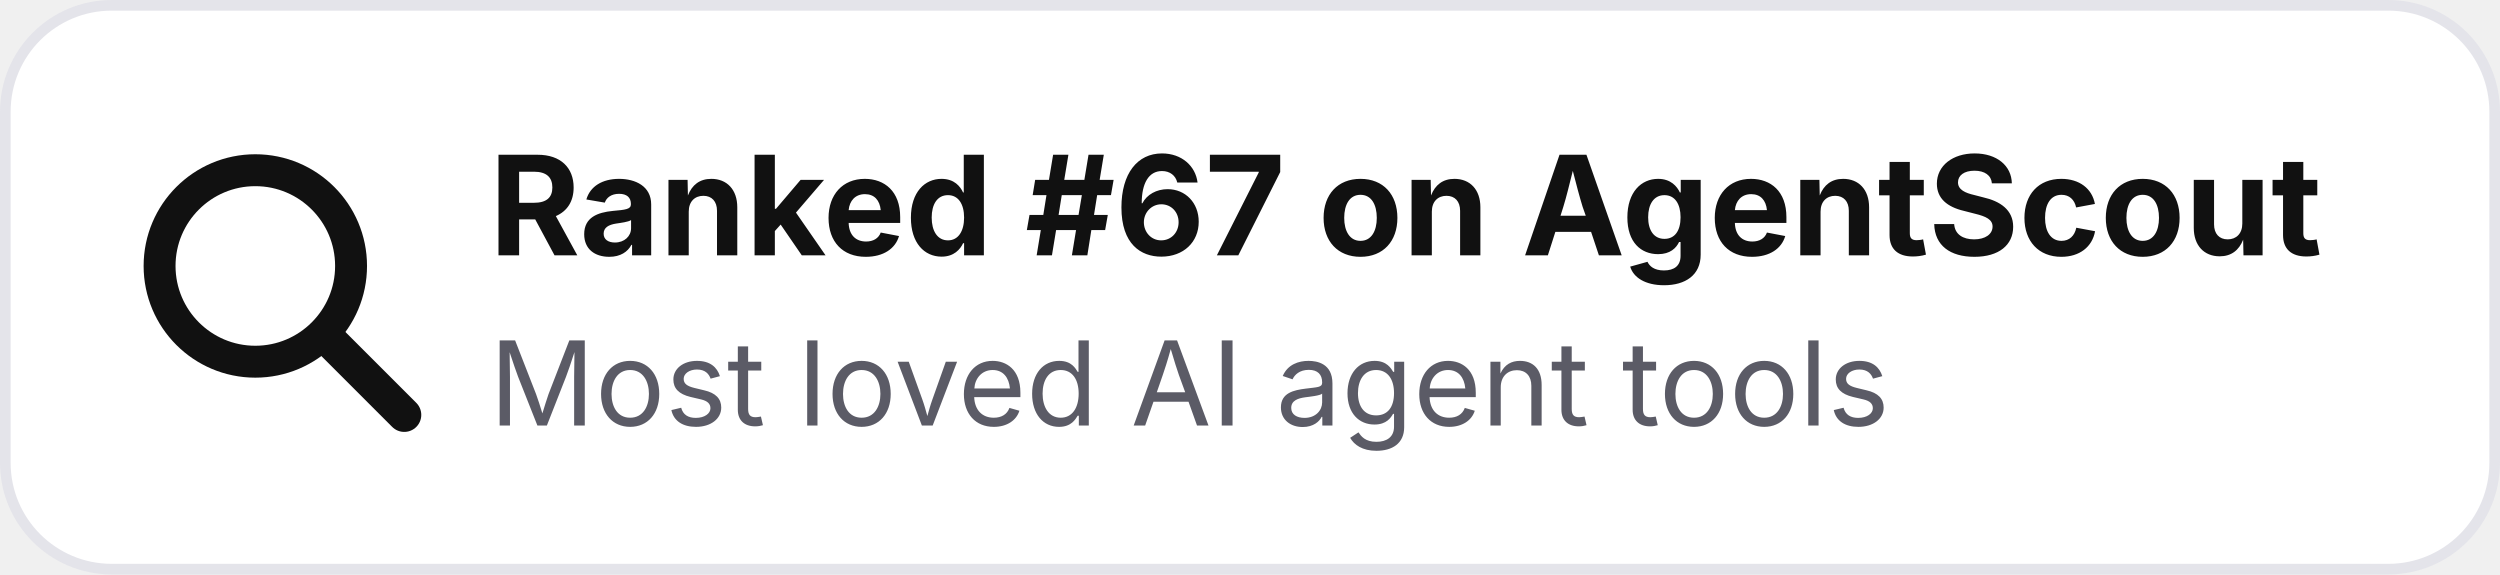
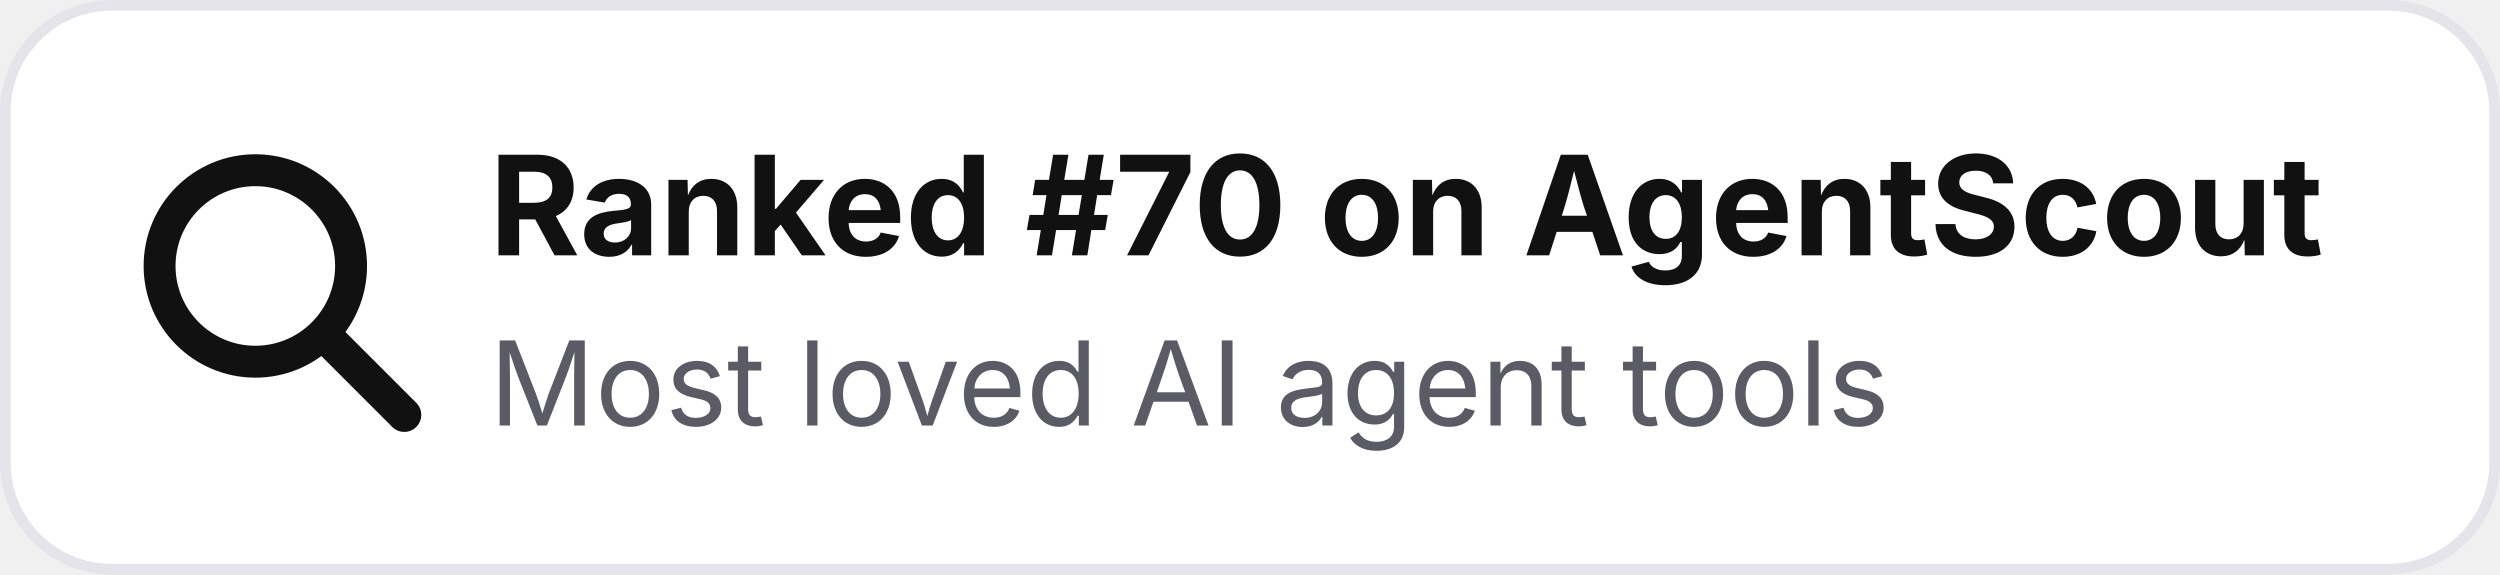
- <svg xmlns="http://www.w3.org/2000/svg" width="235" height="54" viewBox="0 0 235 54" role="img" aria-label="Ranked #67 on AgentScout">
+ <svg xmlns="http://www.w3.org/2000/svg" width="235" height="54" viewBox="0 0 235 54" role="img" aria-label="Ranked #70 on AgentScout">
  <rect x=".5" y=".5" width="234" height="53" rx="10" fill="#ffffff" stroke="#e4e4ea" />
  <circle cx="24" cy="25" r="9" fill="none" stroke="#111111" stroke-width="3" />
  <path d="M31 32l7 7" stroke="#111111" stroke-width="3.2" stroke-linecap="round" />
-   <text x="46" y="24" font-family="Inter,Segoe UI,Arial,sans-serif" font-size="13" font-weight="700" fill="#111111">Ranked #67 on AgentScout</text>
+   <text x="46" y="24" font-family="Inter,Segoe UI,Arial,sans-serif" font-size="13" font-weight="700" fill="#111111">Ranked #70 on AgentScout</text>
  <text x="46" y="40" font-family="Inter,Segoe UI,Arial,sans-serif" font-size="11" fill="#5b5b66">Most loved AI agent tools</text>
</svg>
